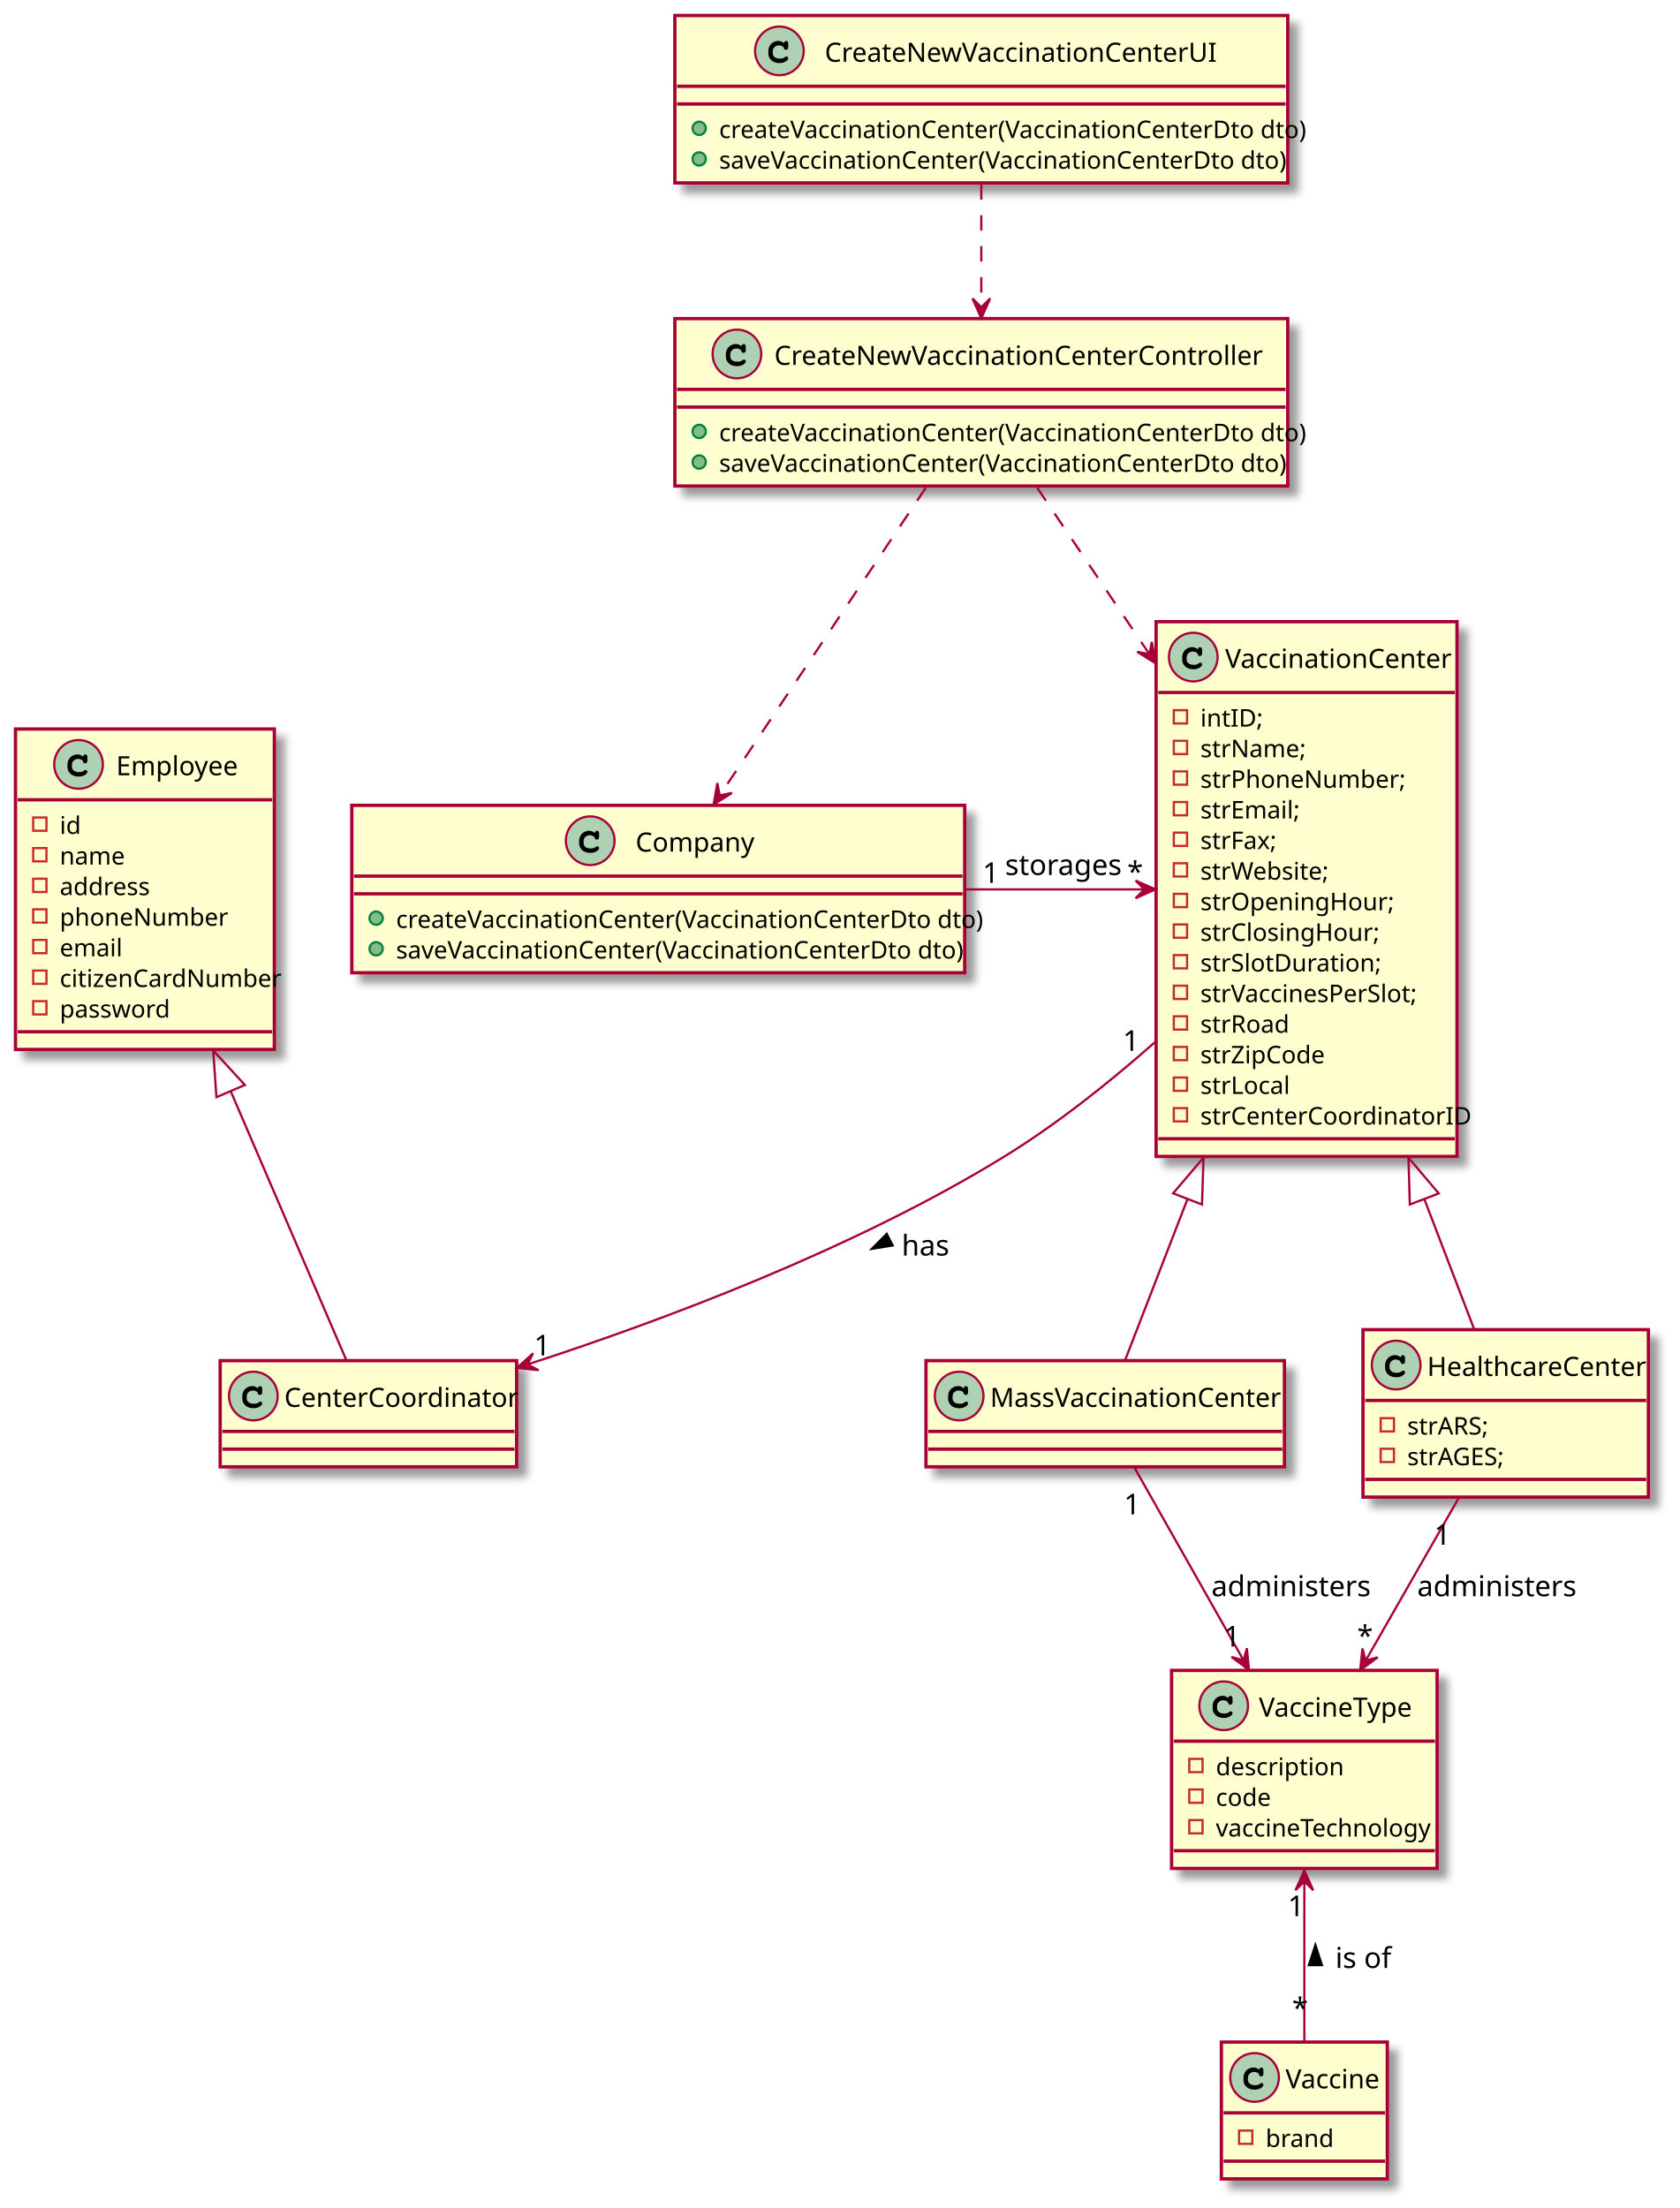
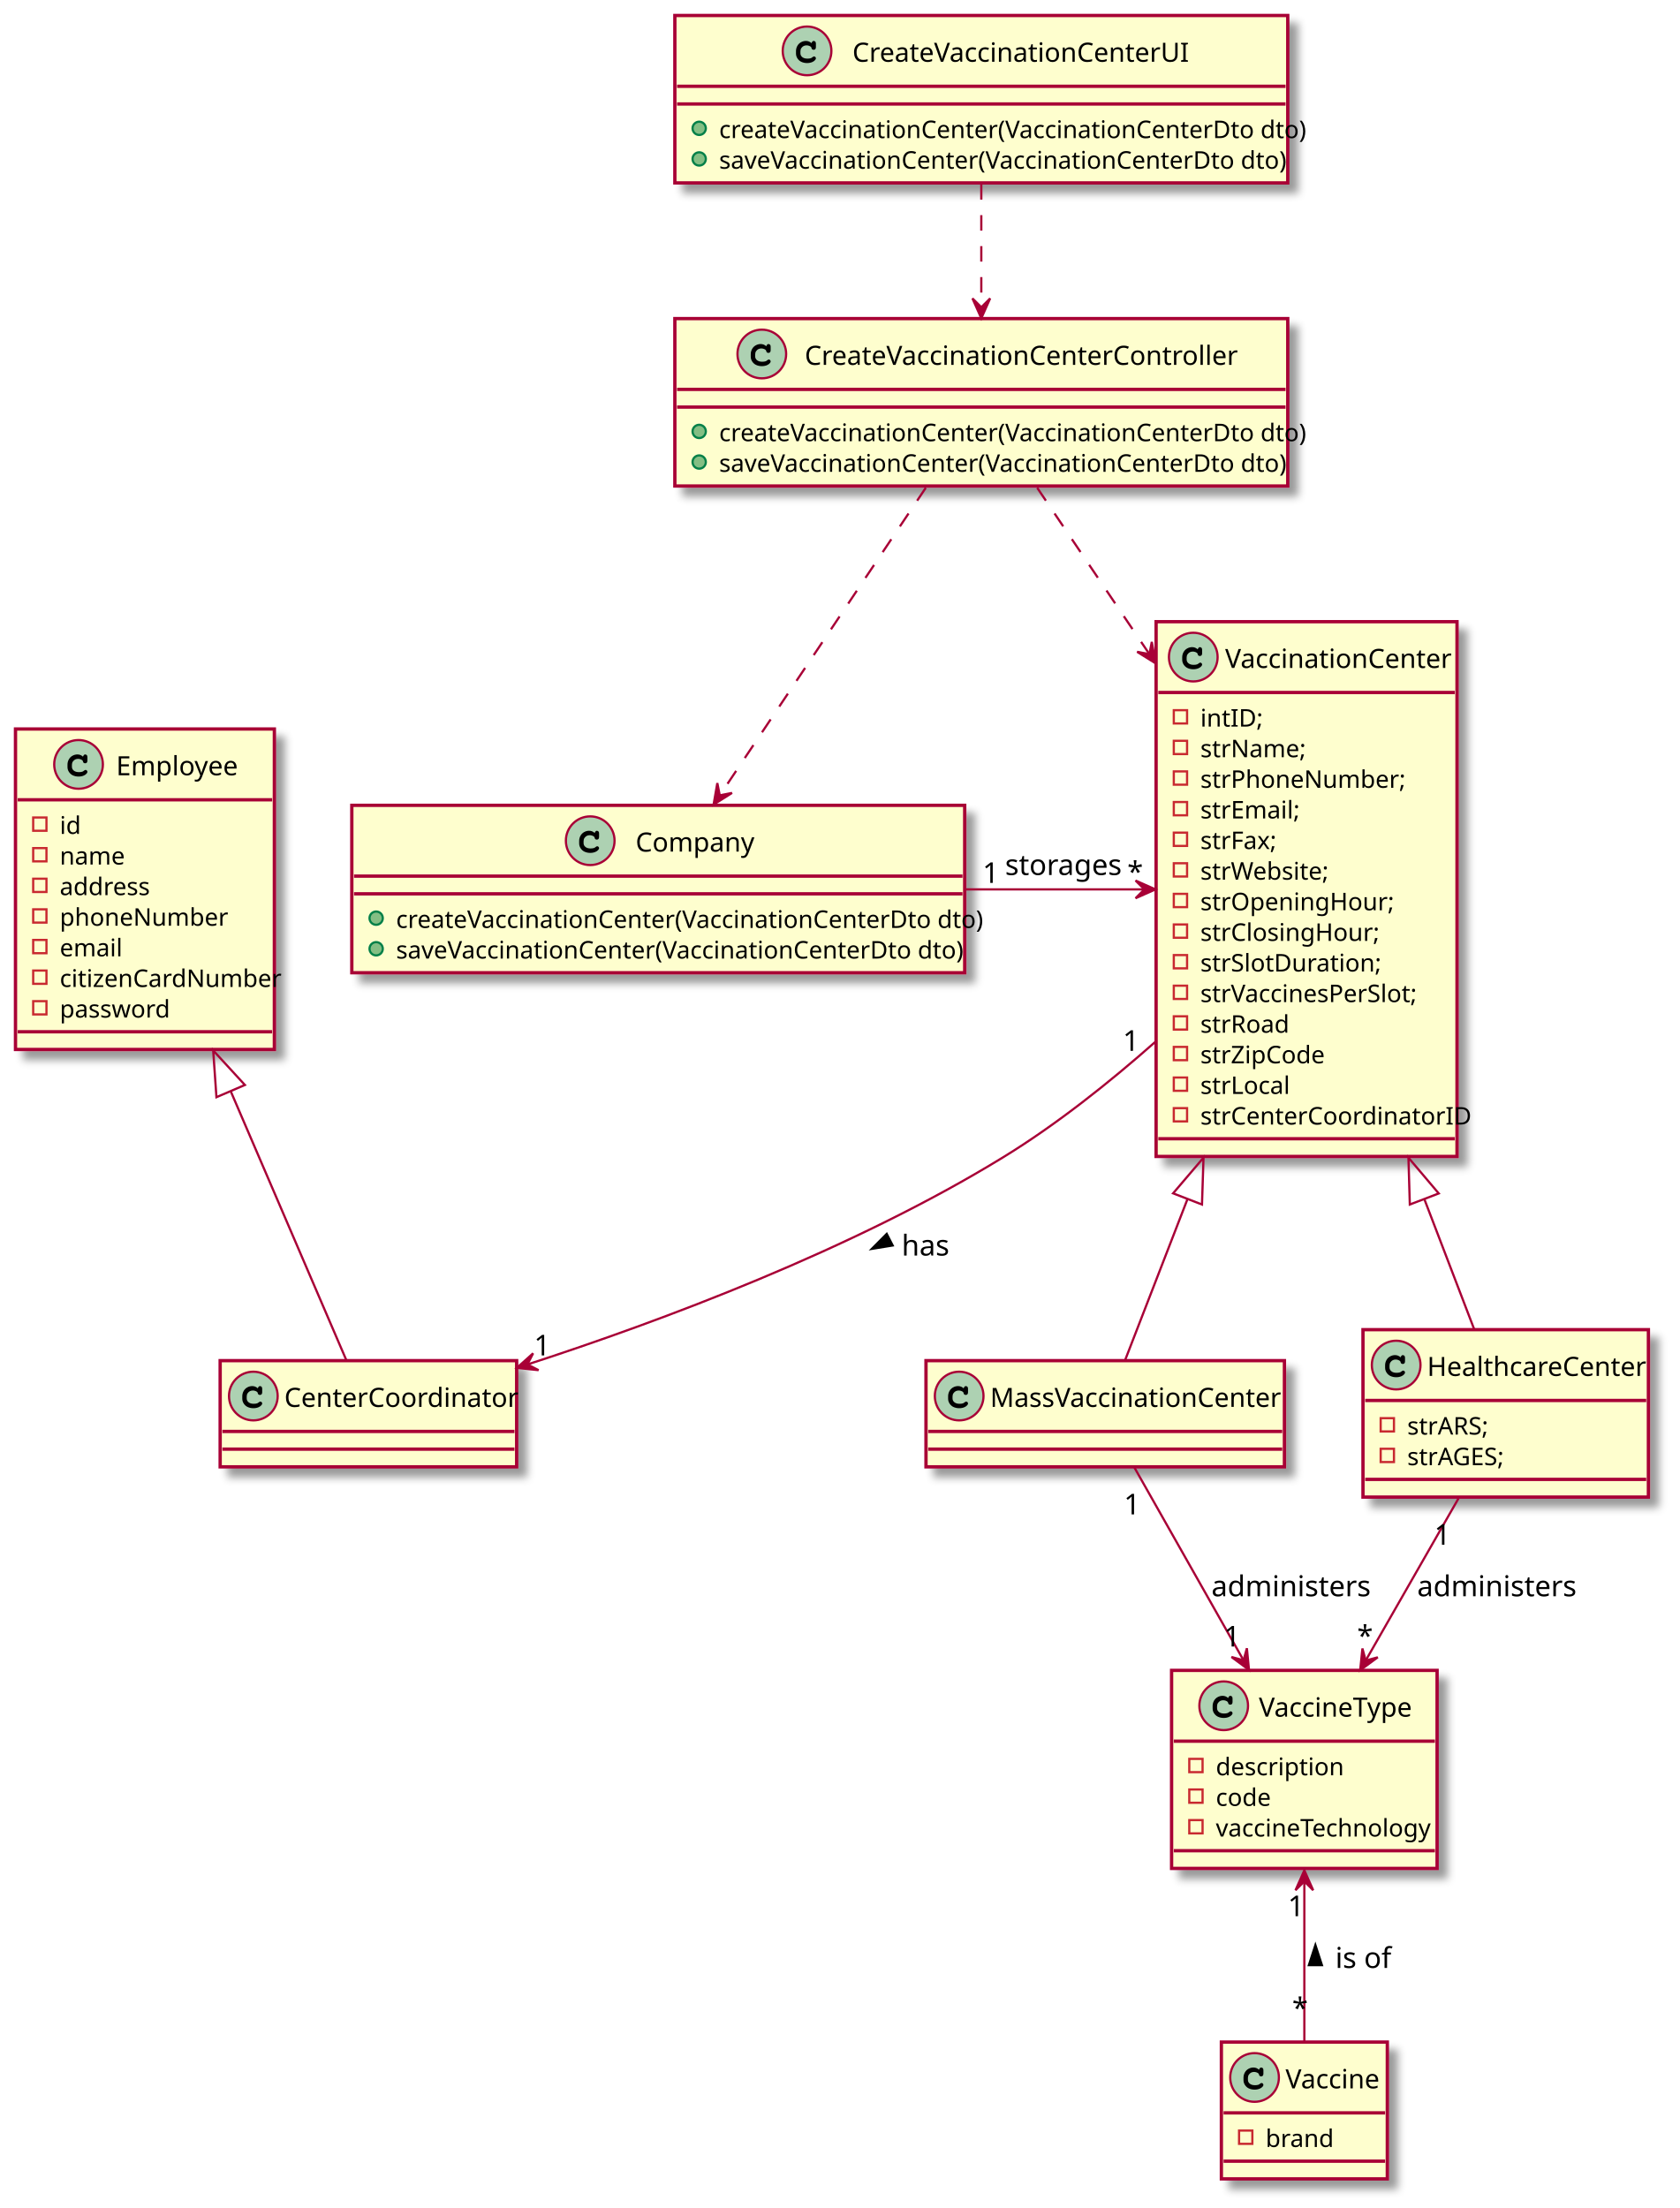
<svg xmlns="http://www.w3.org/2000/svg" contentScriptType="application/ecmascript" contentStyleType="text/css" height="998px" preserveAspectRatio="none" style="width:759px;height:998px;background:#FFFFFF;" version="1.1" viewBox="0 0 759 998" width="759px" zoomAndPan="magnify">
  <defs>
-     <filter height="300%" id="f13y7v0sxh1tw" width="300%" x="-1" y="-1">
+     <filter height="300%" id="f1luh83l9u5v8" width="300%" x="-1" y="-1">
      <feGaussianBlur result="blurOut" stdDeviation="2.0" />
      <feColorMatrix in="blurOut" result="blurOut2" type="matrix" values="0 0 0 0 0 0 0 0 0 0 0 0 0 0 0 0 0 0 .4 0" />
      <feOffset dx="4.0" dy="4.0" in="blurOut2" result="blurOut3" />
      <feBlend in="SourceGraphic" in2="blurOut3" mode="normal" />
    </filter>
  </defs>
  <g>
-     <rect codeLine="4" fill="#FEFECE" filter="url(#f13y7v0sxh1tw)" height="75.672" id="Company" style="stroke:#A80036;stroke-width:1.5;" width="277" x="159" y="364" />
+     <rect codeLine="4" fill="#FEFECE" filter="url(#f1luh83l9u5v8)" height="75.672" id="Company" style="stroke:#A80036;stroke-width:1.5;" width="277" x="159" y="364" />
    <ellipse cx="266.75" cy="380" fill="#ADD1B2" rx="11" ry="11" style="stroke:#A80036;stroke-width:1.0;" />
    <path d="M268.75,376.5 Q268.953,376 269.188,375.75 Q269.422,375.5 269.688,375.5 Q270.156,375.5 270.453,375.781 Q270.75,376.062 270.75,376.719 L270.75,378.281 Q270.75,378.938 270.469,379.219 Q270.188,379.5 269.75,379.5 Q269.359,379.5 269.109,379.328 Q268.859,379.156 268.75,378.703 Q268.703,378.391 268.531,378.219 Q268.219,377.891 267.656,377.703 Q267.094,377.5 266.531,377.5 Q265.828,377.5 265.234,377.781 Q264.656,378.062 264.203,378.688 Q263.75,379.312 263.75,380.172 L263.75,381.094 Q263.75,382.125 264.594,382.812 Q265.438,383.5 266.938,383.5 Q267.828,383.5 268.453,383.297 Q268.812,383.188 269.219,382.828 Q269.484,382.625 269.625,382.562 Q269.766,382.5 269.938,382.5 Q270.266,382.5 270.5,382.766 Q270.75,383.016 270.75,383.375 Q270.75,383.719 270.406,384.125 Q269.906,384.719 269.109,385.047 Q268.062,385.5 266.781,385.5 Q265.281,385.5 264.078,384.906 Q263.109,384.438 262.422,383.422 Q261.75,382.406 261.75,381.203 L261.75,380.109 Q261.75,378.859 262.344,377.766 Q262.953,376.672 264,376.094 Q265.062,375.5 266.25,375.5 Q266.969,375.5 267.594,375.75 Q268.219,376 268.75,376.5 Z " fill="#000000" />
    <text fill="#000000" font-family="sans-serif" font-size="12" lengthAdjust="spacing" textLength="53" x="287.25" y="384.91">Company</text>
    <line style="stroke:#A80036;stroke-width:1.5;" x1="160" x2="435" y1="396" y2="396" />
    <line style="stroke:#A80036;stroke-width:1.5;" x1="160" x2="435" y1="404" y2="404" />
    <ellipse cx="170" cy="415" fill="#84BE84" rx="3" ry="3" style="stroke:#038048;stroke-width:1.0;" />
    <text fill="#000000" font-family="sans-serif" font-size="11" lengthAdjust="spacing" textLength="251" x="179" y="419.419">createVaccinationCenter(VaccinationCenterDto dto)</text>
    <ellipse cx="170" cy="428.836" fill="#84BE84" rx="3" ry="3" style="stroke:#038048;stroke-width:1.0;" />
    <text fill="#000000" font-family="sans-serif" font-size="11" lengthAdjust="spacing" textLength="244" x="179" y="433.255">saveVaccinationCenter(VaccinationCenterDto dto)</text>
-     <rect codeLine="9" fill="#FEFECE" filter="url(#f13y7v0sxh1tw)" height="241.703" id="VaccinationCenter" style="stroke:#A80036;stroke-width:1.5;" width="136" x="522.5" y="281" />
+     <rect codeLine="9" fill="#FEFECE" filter="url(#f1luh83l9u5v8)" height="241.703" id="VaccinationCenter" style="stroke:#A80036;stroke-width:1.5;" width="136" x="522.5" y="281" />
    <ellipse cx="539.3" cy="297" fill="#ADD1B2" rx="11" ry="11" style="stroke:#A80036;stroke-width:1.0;" />
    <path d="M541.3,293.5 Q541.503,293 541.737,292.75 Q541.972,292.5 542.237,292.5 Q542.706,292.5 543.003,292.781 Q543.3,293.062 543.3,293.719 L543.3,295.281 Q543.3,295.938 543.019,296.219 Q542.737,296.5 542.3,296.5 Q541.909,296.5 541.659,296.328 Q541.409,296.156 541.3,295.703 Q541.253,295.391 541.081,295.219 Q540.769,294.891 540.206,294.703 Q539.644,294.5 539.081,294.5 Q538.378,294.5 537.784,294.781 Q537.206,295.062 536.753,295.688 Q536.3,296.312 536.3,297.172 L536.3,298.094 Q536.3,299.125 537.144,299.812 Q537.987,300.5 539.487,300.5 Q540.378,300.5 541.003,300.297 Q541.362,300.188 541.769,299.828 Q542.034,299.625 542.175,299.562 Q542.316,299.5 542.487,299.5 Q542.816,299.5 543.05,299.766 Q543.3,300.016 543.3,300.375 Q543.3,300.719 542.956,301.125 Q542.456,301.719 541.659,302.047 Q540.612,302.5 539.331,302.5 Q537.831,302.5 536.628,301.906 Q535.659,301.438 534.972,300.422 Q534.3,299.406 534.3,298.203 L534.3,297.109 Q534.3,295.859 534.894,294.766 Q535.503,293.672 536.55,293.094 Q537.612,292.5 538.8,292.5 Q539.519,292.5 540.144,292.75 Q540.769,293 541.3,293.5 Z " fill="#000000" />
    <text fill="#000000" font-family="sans-serif" font-size="12" lengthAdjust="spacing" textLength="100" x="553.7" y="301.91">VaccinationCenter</text>
    <line style="stroke:#A80036;stroke-width:1.5;" x1="523.5" x2="657.5" y1="313" y2="313" />
    <rect fill="none" height="6" style="stroke:#C82930;stroke-width:1.0;" width="6" x="530.5" y="321" />
    <text fill="#000000" font-family="sans-serif" font-size="11" lengthAdjust="spacing" textLength="23" x="542.5" y="328.419">intID;</text>
    <rect fill="none" height="6" style="stroke:#C82930;stroke-width:1.0;" width="6" x="530.5" y="334.836" />
    <text fill="#000000" font-family="sans-serif" font-size="11" lengthAdjust="spacing" textLength="43" x="542.5" y="342.255">strName;</text>
    <rect fill="none" height="6" style="stroke:#C82930;stroke-width:1.0;" width="6" x="530.5" y="348.672" />
    <text fill="#000000" font-family="sans-serif" font-size="11" lengthAdjust="spacing" textLength="83" x="542.5" y="356.091">strPhoneNumber;</text>
    <rect fill="none" height="6" style="stroke:#C82930;stroke-width:1.0;" width="6" x="530.5" y="362.508" />
    <text fill="#000000" font-family="sans-serif" font-size="11" lengthAdjust="spacing" textLength="40" x="542.5" y="369.927">strEmail;</text>
    <rect fill="none" height="6" style="stroke:#C82930;stroke-width:1.0;" width="6" x="530.5" y="376.344" />
    <text fill="#000000" font-family="sans-serif" font-size="11" lengthAdjust="spacing" textLength="34" x="542.5" y="383.763">strFax;</text>
    <rect fill="none" height="6" style="stroke:#C82930;stroke-width:1.0;" width="6" x="530.5" y="390.18" />
    <text fill="#000000" font-family="sans-serif" font-size="11" lengthAdjust="spacing" textLength="55" x="542.5" y="397.599">strWebsite;</text>
    <rect fill="none" height="6" style="stroke:#C82930;stroke-width:1.0;" width="6" x="530.5" y="404.016" />
    <text fill="#000000" font-family="sans-serif" font-size="11" lengthAdjust="spacing" textLength="79" x="542.5" y="411.435">strOpeningHour;</text>
    <rect fill="none" height="6" style="stroke:#C82930;stroke-width:1.0;" width="6" x="530.5" y="417.852" />
    <text fill="#000000" font-family="sans-serif" font-size="11" lengthAdjust="spacing" textLength="74" x="542.5" y="425.271">strClosingHour;</text>
    <rect fill="none" height="6" style="stroke:#C82930;stroke-width:1.0;" width="6" x="530.5" y="431.688" />
    <text fill="#000000" font-family="sans-serif" font-size="11" lengthAdjust="spacing" textLength="74" x="542.5" y="439.106">strSlotDuration;</text>
    <rect fill="none" height="6" style="stroke:#C82930;stroke-width:1.0;" width="6" x="530.5" y="445.523" />
    <text fill="#000000" font-family="sans-serif" font-size="11" lengthAdjust="spacing" textLength="96" x="542.5" y="452.942">strVaccinesPerSlot;</text>
    <rect fill="none" height="6" style="stroke:#C82930;stroke-width:1.0;" width="6" x="530.5" y="459.359" />
    <text fill="#000000" font-family="sans-serif" font-size="11" lengthAdjust="spacing" textLength="38" x="542.5" y="466.778">strRoad</text>
    <rect fill="none" height="6" style="stroke:#C82930;stroke-width:1.0;" width="6" x="530.5" y="473.195" />
    <text fill="#000000" font-family="sans-serif" font-size="11" lengthAdjust="spacing" textLength="53" x="542.5" y="480.614">strZipCode</text>
    <rect fill="none" height="6" style="stroke:#C82930;stroke-width:1.0;" width="6" x="530.5" y="487.031" />
    <text fill="#000000" font-family="sans-serif" font-size="11" lengthAdjust="spacing" textLength="39" x="542.5" y="494.45">strLocal</text>
    <rect fill="none" height="6" style="stroke:#C82930;stroke-width:1.0;" width="6" x="530.5" y="500.867" />
    <text fill="#000000" font-family="sans-serif" font-size="11" lengthAdjust="spacing" textLength="110" x="542.5" y="508.286">strCenterCoordinatorID</text>
    <line style="stroke:#A80036;stroke-width:1.5;" x1="523.5" x2="657.5" y1="514.703" y2="514.703" />
-     <rect codeLine="26" fill="#FEFECE" filter="url(#f13y7v0sxh1tw)" height="48" id="CenterCoordinator" style="stroke:#A80036;stroke-width:1.5;" width="134" x="99.5" y="615" />
+     <rect codeLine="26" fill="#FEFECE" filter="url(#f1luh83l9u5v8)" height="48" id="CenterCoordinator" style="stroke:#A80036;stroke-width:1.5;" width="134" x="99.5" y="615" />
    <ellipse cx="114.5" cy="631" fill="#ADD1B2" rx="11" ry="11" style="stroke:#A80036;stroke-width:1.0;" />
    <path d="M116.5,627.5 Q116.703,627 116.938,626.75 Q117.172,626.5 117.438,626.5 Q117.906,626.5 118.203,626.781 Q118.5,627.062 118.5,627.719 L118.5,629.281 Q118.5,629.938 118.219,630.219 Q117.938,630.5 117.5,630.5 Q117.109,630.5 116.859,630.328 Q116.609,630.156 116.5,629.703 Q116.453,629.391 116.281,629.219 Q115.969,628.891 115.406,628.703 Q114.844,628.5 114.281,628.5 Q113.578,628.5 112.984,628.781 Q112.406,629.062 111.953,629.688 Q111.5,630.312 111.5,631.172 L111.5,632.094 Q111.5,633.125 112.344,633.812 Q113.188,634.5 114.688,634.5 Q115.578,634.5 116.203,634.297 Q116.562,634.188 116.969,633.828 Q117.234,633.625 117.375,633.562 Q117.516,633.5 117.688,633.5 Q118.016,633.5 118.25,633.766 Q118.5,634.016 118.5,634.375 Q118.5,634.719 118.156,635.125 Q117.656,635.719 116.859,636.047 Q115.812,636.5 114.531,636.5 Q113.031,636.5 111.828,635.906 Q110.859,635.438 110.172,634.422 Q109.5,633.406 109.5,632.203 L109.5,631.109 Q109.5,629.859 110.094,628.766 Q110.703,627.672 111.75,627.094 Q112.812,626.5 114,626.5 Q114.719,626.5 115.344,626.75 Q115.969,627 116.5,627.5 Z " fill="#000000" />
    <text fill="#000000" font-family="sans-serif" font-size="12" lengthAdjust="spacing" textLength="102" x="128.5" y="635.91">CenterCoordinator</text>
    <line style="stroke:#A80036;stroke-width:1.5;" x1="100.5" x2="232.5" y1="647" y2="647" />
    <line style="stroke:#A80036;stroke-width:1.5;" x1="100.5" x2="232.5" y1="655" y2="655" />
-     <rect codeLine="30" fill="#FEFECE" filter="url(#f13y7v0sxh1tw)" height="89.508" id="VaccineType" style="stroke:#A80036;stroke-width:1.5;" width="120" x="529.5" y="755" />
+     <rect codeLine="30" fill="#FEFECE" filter="url(#f1luh83l9u5v8)" height="89.508" id="VaccineType" style="stroke:#A80036;stroke-width:1.5;" width="120" x="529.5" y="755" />
    <ellipse cx="553.05" cy="771" fill="#ADD1B2" rx="11" ry="11" style="stroke:#A80036;stroke-width:1.0;" />
    <path d="M555.05,767.5 Q555.253,767 555.487,766.75 Q555.722,766.5 555.987,766.5 Q556.456,766.5 556.753,766.781 Q557.05,767.062 557.05,767.719 L557.05,769.281 Q557.05,769.938 556.769,770.219 Q556.487,770.5 556.05,770.5 Q555.659,770.5 555.409,770.328 Q555.159,770.156 555.05,769.703 Q555.003,769.391 554.831,769.219 Q554.519,768.891 553.956,768.703 Q553.394,768.5 552.831,768.5 Q552.128,768.5 551.534,768.781 Q550.956,769.062 550.503,769.688 Q550.05,770.312 550.05,771.172 L550.05,772.094 Q550.05,773.125 550.894,773.812 Q551.737,774.5 553.237,774.5 Q554.128,774.5 554.753,774.297 Q555.112,774.188 555.519,773.828 Q555.784,773.625 555.925,773.562 Q556.066,773.5 556.237,773.5 Q556.566,773.5 556.8,773.766 Q557.05,774.016 557.05,774.375 Q557.05,774.719 556.706,775.125 Q556.206,775.719 555.409,776.047 Q554.362,776.5 553.081,776.5 Q551.581,776.5 550.378,775.906 Q549.409,775.438 548.722,774.422 Q548.05,773.406 548.05,772.203 L548.05,771.109 Q548.05,769.859 548.644,768.766 Q549.253,767.672 550.3,767.094 Q551.362,766.5 552.55,766.5 Q553.269,766.5 553.894,766.75 Q554.519,767 555.05,767.5 Z " fill="#000000" />
    <text fill="#000000" font-family="sans-serif" font-size="12" lengthAdjust="spacing" textLength="69" x="568.95" y="775.91">VaccineType</text>
    <line style="stroke:#A80036;stroke-width:1.5;" x1="530.5" x2="648.5" y1="787" y2="787" />
    <rect fill="none" height="6" style="stroke:#C82930;stroke-width:1.0;" width="6" x="537.5" y="795" />
    <text fill="#000000" font-family="sans-serif" font-size="11" lengthAdjust="spacing" textLength="53" x="549.5" y="802.419">description</text>
    <rect fill="none" height="6" style="stroke:#C82930;stroke-width:1.0;" width="6" x="537.5" y="808.836" />
    <text fill="#000000" font-family="sans-serif" font-size="11" lengthAdjust="spacing" textLength="24" x="549.5" y="816.255">code</text>
    <rect fill="none" height="6" style="stroke:#C82930;stroke-width:1.0;" width="6" x="537.5" y="822.672" />
    <text fill="#000000" font-family="sans-serif" font-size="11" lengthAdjust="spacing" textLength="94" x="549.5" y="830.091">vaccineTechnology</text>
    <line style="stroke:#A80036;stroke-width:1.5;" x1="530.5" x2="648.5" y1="836.508" y2="836.508" />
-     <rect codeLine="36" fill="#FEFECE" filter="url(#f13y7v0sxh1tw)" height="61.836" id="Vaccine" style="stroke:#A80036;stroke-width:1.5;" width="75" x="552" y="923" />
+     <rect codeLine="36" fill="#FEFECE" filter="url(#f1luh83l9u5v8)" height="61.836" id="Vaccine" style="stroke:#A80036;stroke-width:1.5;" width="75" x="552" y="923" />
    <ellipse cx="567" cy="939" fill="#ADD1B2" rx="11" ry="11" style="stroke:#A80036;stroke-width:1.0;" />
    <path d="M569,935.5 Q569.203,935 569.438,934.75 Q569.672,934.5 569.938,934.5 Q570.406,934.5 570.703,934.781 Q571,935.062 571,935.719 L571,937.281 Q571,937.938 570.719,938.219 Q570.438,938.5 570,938.5 Q569.609,938.5 569.359,938.328 Q569.109,938.156 569,937.703 Q568.953,937.391 568.781,937.219 Q568.469,936.891 567.906,936.703 Q567.344,936.5 566.781,936.5 Q566.078,936.5 565.484,936.781 Q564.906,937.062 564.453,937.688 Q564,938.312 564,939.172 L564,940.094 Q564,941.125 564.844,941.812 Q565.688,942.5 567.188,942.5 Q568.078,942.5 568.703,942.297 Q569.062,942.188 569.469,941.828 Q569.734,941.625 569.875,941.562 Q570.016,941.5 570.188,941.5 Q570.516,941.5 570.75,941.766 Q571,942.016 571,942.375 Q571,942.719 570.656,943.125 Q570.156,943.719 569.359,944.047 Q568.312,944.5 567.031,944.5 Q565.531,944.5 564.328,943.906 Q563.359,943.438 562.672,942.422 Q562,941.406 562,940.203 L562,939.109 Q562,937.859 562.594,936.766 Q563.203,935.672 564.25,935.094 Q565.312,934.5 566.5,934.5 Q567.219,934.5 567.844,934.75 Q568.469,935 569,935.5 Z " fill="#000000" />
    <text fill="#000000" font-family="sans-serif" font-size="12" lengthAdjust="spacing" textLength="43" x="581" y="943.91">Vaccine</text>
    <line style="stroke:#A80036;stroke-width:1.5;" x1="553" x2="626" y1="955" y2="955" />
    <rect fill="none" height="6" style="stroke:#C82930;stroke-width:1.0;" width="6" x="560" y="963" />
    <text fill="#000000" font-family="sans-serif" font-size="11" lengthAdjust="spacing" textLength="28" x="572" y="970.419">brand</text>
    <line style="stroke:#A80036;stroke-width:1.5;" x1="553" x2="626" y1="976.836" y2="976.836" />
-     <rect codeLine="40" fill="#FEFECE" filter="url(#f13y7v0sxh1tw)" height="144.852" id="Employee" style="stroke:#A80036;stroke-width:1.5;" width="117" x="7" y="329.5" />
+     <rect codeLine="40" fill="#FEFECE" filter="url(#f1luh83l9u5v8)" height="144.852" id="Employee" style="stroke:#A80036;stroke-width:1.5;" width="117" x="7" y="329.5" />
    <ellipse cx="35.5" cy="345.5" fill="#ADD1B2" rx="11" ry="11" style="stroke:#A80036;stroke-width:1.0;" />
    <path d="M37.5,342 Q37.703,341.5 37.938,341.25 Q38.172,341 38.438,341 Q38.906,341 39.203,341.281 Q39.5,341.562 39.5,342.219 L39.5,343.781 Q39.5,344.438 39.219,344.719 Q38.938,345 38.5,345 Q38.109,345 37.859,344.828 Q37.609,344.656 37.5,344.203 Q37.453,343.891 37.281,343.719 Q36.969,343.391 36.406,343.203 Q35.844,343 35.281,343 Q34.578,343 33.984,343.281 Q33.406,343.562 32.953,344.188 Q32.5,344.812 32.5,345.672 L32.5,346.594 Q32.5,347.625 33.344,348.312 Q34.188,349 35.688,349 Q36.578,349 37.203,348.797 Q37.562,348.688 37.969,348.328 Q38.234,348.125 38.375,348.062 Q38.516,348 38.688,348 Q39.016,348 39.25,348.266 Q39.5,348.516 39.5,348.875 Q39.5,349.219 39.156,349.625 Q38.656,350.219 37.859,350.547 Q36.812,351 35.531,351 Q34.031,351 32.828,350.406 Q31.859,349.938 31.172,348.922 Q30.5,347.906 30.5,346.703 L30.5,345.609 Q30.5,344.359 31.094,343.266 Q31.703,342.172 32.75,341.594 Q33.812,341 35,341 Q35.719,341 36.344,341.25 Q36.969,341.5 37.5,342 Z " fill="#000000" />
    <text fill="#000000" font-family="sans-serif" font-size="12" lengthAdjust="spacing" textLength="55" x="52.5" y="350.41">Employee</text>
    <line style="stroke:#A80036;stroke-width:1.5;" x1="8" x2="123" y1="361.5" y2="361.5" />
    <rect fill="none" height="6" style="stroke:#C82930;stroke-width:1.0;" width="6" x="15" y="369.5" />
    <text fill="#000000" font-family="sans-serif" font-size="11" lengthAdjust="spacing" textLength="8" x="27" y="376.919">id</text>
    <rect fill="none" height="6" style="stroke:#C82930;stroke-width:1.0;" width="6" x="15" y="383.336" />
    <text fill="#000000" font-family="sans-serif" font-size="11" lengthAdjust="spacing" textLength="26" x="27" y="390.755">name</text>
    <rect fill="none" height="6" style="stroke:#C82930;stroke-width:1.0;" width="6" x="15" y="397.172" />
    <text fill="#000000" font-family="sans-serif" font-size="11" lengthAdjust="spacing" textLength="40" x="27" y="404.591">address</text>
    <rect fill="none" height="6" style="stroke:#C82930;stroke-width:1.0;" width="6" x="15" y="411.008" />
    <text fill="#000000" font-family="sans-serif" font-size="11" lengthAdjust="spacing" textLength="67" x="27" y="418.427">phoneNumber</text>
    <rect fill="none" height="6" style="stroke:#C82930;stroke-width:1.0;" width="6" x="15" y="424.844" />
    <text fill="#000000" font-family="sans-serif" font-size="11" lengthAdjust="spacing" textLength="24" x="27" y="432.263">email</text>
    <rect fill="none" height="6" style="stroke:#C82930;stroke-width:1.0;" width="6" x="15" y="438.68" />
    <text fill="#000000" font-family="sans-serif" font-size="11" lengthAdjust="spacing" textLength="91" x="27" y="446.099">citizenCardNumber</text>
    <rect fill="none" height="6" style="stroke:#C82930;stroke-width:1.0;" width="6" x="15" y="452.516" />
    <text fill="#000000" font-family="sans-serif" font-size="11" lengthAdjust="spacing" textLength="50" x="27" y="459.935">password</text>
    <line style="stroke:#A80036;stroke-width:1.5;" x1="8" x2="123" y1="466.352" y2="466.352" />
-     <rect codeLine="50" fill="#FEFECE" filter="url(#f13y7v0sxh1tw)" height="48" id="MassVaccinationCenter" style="stroke:#A80036;stroke-width:1.5;" width="162" x="418.5" y="615" />
+     <rect codeLine="50" fill="#FEFECE" filter="url(#f1luh83l9u5v8)" height="48" id="MassVaccinationCenter" style="stroke:#A80036;stroke-width:1.5;" width="162" x="418.5" y="615" />
    <ellipse cx="433.5" cy="631" fill="#ADD1B2" rx="11" ry="11" style="stroke:#A80036;stroke-width:1.0;" />
    <path d="M435.5,627.5 Q435.703,627 435.938,626.75 Q436.172,626.5 436.438,626.5 Q436.906,626.5 437.203,626.781 Q437.5,627.062 437.5,627.719 L437.5,629.281 Q437.5,629.938 437.219,630.219 Q436.938,630.5 436.5,630.5 Q436.109,630.5 435.859,630.328 Q435.609,630.156 435.5,629.703 Q435.453,629.391 435.281,629.219 Q434.969,628.891 434.406,628.703 Q433.844,628.5 433.281,628.5 Q432.578,628.5 431.984,628.781 Q431.406,629.062 430.953,629.688 Q430.5,630.312 430.5,631.172 L430.5,632.094 Q430.5,633.125 431.344,633.812 Q432.188,634.5 433.688,634.5 Q434.578,634.5 435.203,634.297 Q435.562,634.188 435.969,633.828 Q436.234,633.625 436.375,633.562 Q436.516,633.5 436.688,633.5 Q437.016,633.5 437.25,633.766 Q437.5,634.016 437.5,634.375 Q437.5,634.719 437.156,635.125 Q436.656,635.719 435.859,636.047 Q434.812,636.5 433.531,636.5 Q432.031,636.5 430.828,635.906 Q429.859,635.438 429.172,634.422 Q428.5,633.406 428.5,632.203 L428.5,631.109 Q428.5,629.859 429.094,628.766 Q429.703,627.672 430.75,627.094 Q431.812,626.5 433,626.5 Q433.719,626.5 434.344,626.75 Q434.969,627 435.5,627.5 Z " fill="#000000" />
    <text fill="#000000" font-family="sans-serif" font-size="12" lengthAdjust="spacing" textLength="130" x="447.5" y="635.91">MassVaccinationCenter</text>
    <line style="stroke:#A80036;stroke-width:1.5;" x1="419.5" x2="579.5" y1="647" y2="647" />
    <line style="stroke:#A80036;stroke-width:1.5;" x1="419.5" x2="579.5" y1="655" y2="655" />
-     <rect codeLine="53" fill="#FEFECE" filter="url(#f13y7v0sxh1tw)" height="75.672" id="HealthcareCenter" style="stroke:#A80036;stroke-width:1.5;" width="129" x="616" y="601" />
+     <rect codeLine="53" fill="#FEFECE" filter="url(#f1luh83l9u5v8)" height="75.672" id="HealthcareCenter" style="stroke:#A80036;stroke-width:1.5;" width="129" x="616" y="601" />
    <ellipse cx="631" cy="617" fill="#ADD1B2" rx="11" ry="11" style="stroke:#A80036;stroke-width:1.0;" />
    <path d="M633,613.5 Q633.203,613 633.438,612.75 Q633.672,612.5 633.938,612.5 Q634.406,612.5 634.703,612.781 Q635,613.062 635,613.719 L635,615.281 Q635,615.938 634.719,616.219 Q634.438,616.5 634,616.5 Q633.609,616.5 633.359,616.328 Q633.109,616.156 633,615.703 Q632.953,615.391 632.781,615.219 Q632.469,614.891 631.906,614.703 Q631.344,614.5 630.781,614.5 Q630.078,614.5 629.484,614.781 Q628.906,615.062 628.453,615.688 Q628,616.312 628,617.172 L628,618.094 Q628,619.125 628.844,619.812 Q629.688,620.5 631.188,620.5 Q632.078,620.5 632.703,620.297 Q633.062,620.188 633.469,619.828 Q633.734,619.625 633.875,619.562 Q634.016,619.5 634.188,619.5 Q634.516,619.5 634.75,619.766 Q635,620.016 635,620.375 Q635,620.719 634.656,621.125 Q634.156,621.719 633.359,622.047 Q632.312,622.5 631.031,622.5 Q629.531,622.5 628.328,621.906 Q627.359,621.438 626.672,620.422 Q626,619.406 626,618.203 L626,617.109 Q626,615.859 626.594,614.766 Q627.203,613.672 628.25,613.094 Q629.312,612.5 630.5,612.5 Q631.219,612.5 631.844,612.75 Q632.469,613 633,613.5 Z " fill="#000000" />
    <text fill="#000000" font-family="sans-serif" font-size="12" lengthAdjust="spacing" textLength="97" x="645" y="621.91">HealthcareCenter</text>
    <line style="stroke:#A80036;stroke-width:1.5;" x1="617" x2="744" y1="633" y2="633" />
    <rect fill="none" height="6" style="stroke:#C82930;stroke-width:1.0;" width="6" x="624" y="641" />
    <text fill="#000000" font-family="sans-serif" font-size="11" lengthAdjust="spacing" textLength="38" x="636" y="648.419">strARS;</text>
    <rect fill="none" height="6" style="stroke:#C82930;stroke-width:1.0;" width="6" x="624" y="654.836" />
    <text fill="#000000" font-family="sans-serif" font-size="11" lengthAdjust="spacing" textLength="45" x="636" y="662.255">strAGES;</text>
    <line style="stroke:#A80036;stroke-width:1.5;" x1="617" x2="744" y1="668.672" y2="668.672" />
-     <rect codeLine="58" fill="#FEFECE" filter="url(#f13y7v0sxh1tw)" height="75.672" id="CreateNewVaccinationCenterUI" style="stroke:#A80036;stroke-width:1.5;" width="277" x="305" y="7" />
-     <ellipse cx="352.25" cy="23" fill="#ADD1B2" rx="11" ry="11" style="stroke:#A80036;stroke-width:1.0;" />
-     <path d="M354.25,19.5 Q354.453,19 354.688,18.75 Q354.922,18.5 355.188,18.5 Q355.656,18.5 355.953,18.781 Q356.25,19.062 356.25,19.719 L356.25,21.281 Q356.25,21.938 355.969,22.219 Q355.688,22.5 355.25,22.5 Q354.859,22.5 354.609,22.328 Q354.359,22.156 354.25,21.703 Q354.203,21.391 354.031,21.219 Q353.719,20.891 353.156,20.703 Q352.594,20.5 352.031,20.5 Q351.328,20.5 350.734,20.781 Q350.156,21.062 349.703,21.688 Q349.25,22.312 349.25,23.172 L349.25,24.094 Q349.25,25.125 350.094,25.812 Q350.938,26.5 352.438,26.5 Q353.328,26.5 353.953,26.297 Q354.312,26.188 354.719,25.828 Q354.984,25.625 355.125,25.562 Q355.266,25.5 355.438,25.5 Q355.766,25.5 356,25.766 Q356.25,26.016 356.25,26.375 Q356.25,26.719 355.906,27.125 Q355.406,27.719 354.609,28.047 Q353.562,28.5 352.281,28.5 Q350.781,28.5 349.578,27.906 Q348.609,27.438 347.922,26.422 Q347.25,25.406 347.25,24.203 L347.25,23.109 Q347.25,21.859 347.844,20.766 Q348.453,19.672 349.5,19.094 Q350.562,18.5 351.75,18.5 Q352.469,18.5 353.094,18.75 Q353.719,19 354.25,19.5 Z " fill="#000000" />
-     <text fill="#000000" font-family="sans-serif" font-size="12" lengthAdjust="spacing" textLength="174" x="372.75" y="27.91">CreateNewVaccinationCenterUI</text>
+     <rect codeLine="58" fill="#FEFECE" filter="url(#f1luh83l9u5v8)" height="75.672" id="CreateVaccinationCenterUI" style="stroke:#A80036;stroke-width:1.5;" width="277" x="305" y="7" />
+     <ellipse cx="364.75" cy="23" fill="#ADD1B2" rx="11" ry="11" style="stroke:#A80036;stroke-width:1.0;" />
+     <path d="M366.75,19.5 Q366.953,19 367.188,18.75 Q367.422,18.5 367.688,18.5 Q368.156,18.5 368.453,18.781 Q368.75,19.062 368.75,19.719 L368.75,21.281 Q368.75,21.938 368.469,22.219 Q368.188,22.5 367.75,22.5 Q367.359,22.5 367.109,22.328 Q366.859,22.156 366.75,21.703 Q366.703,21.391 366.531,21.219 Q366.219,20.891 365.656,20.703 Q365.094,20.5 364.531,20.5 Q363.828,20.5 363.234,20.781 Q362.656,21.062 362.203,21.688 Q361.75,22.312 361.75,23.172 L361.75,24.094 Q361.75,25.125 362.594,25.812 Q363.438,26.5 364.938,26.5 Q365.828,26.5 366.453,26.297 Q366.812,26.188 367.219,25.828 Q367.484,25.625 367.625,25.562 Q367.766,25.5 367.938,25.5 Q368.266,25.5 368.5,25.766 Q368.75,26.016 368.75,26.375 Q368.75,26.719 368.406,27.125 Q367.906,27.719 367.109,28.047 Q366.062,28.5 364.781,28.5 Q363.281,28.5 362.078,27.906 Q361.109,27.438 360.422,26.422 Q359.75,25.406 359.75,24.203 L359.75,23.109 Q359.75,21.859 360.344,20.766 Q360.953,19.672 362,19.094 Q363.062,18.5 364.25,18.5 Q364.969,18.5 365.594,18.75 Q366.219,19 366.75,19.5 Z " fill="#000000" />
+     <text fill="#000000" font-family="sans-serif" font-size="12" lengthAdjust="spacing" textLength="149" x="385.25" y="27.91">CreateVaccinationCenterUI</text>
    <line style="stroke:#A80036;stroke-width:1.5;" x1="306" x2="581" y1="39" y2="39" />
    <line style="stroke:#A80036;stroke-width:1.5;" x1="306" x2="581" y1="47" y2="47" />
    <ellipse cx="316" cy="58" fill="#84BE84" rx="3" ry="3" style="stroke:#038048;stroke-width:1.0;" />
    <text fill="#000000" font-family="sans-serif" font-size="11" lengthAdjust="spacing" textLength="251" x="325" y="62.419">createVaccinationCenter(VaccinationCenterDto dto)</text>
    <ellipse cx="316" cy="71.836" fill="#84BE84" rx="3" ry="3" style="stroke:#038048;stroke-width:1.0;" />
    <text fill="#000000" font-family="sans-serif" font-size="11" lengthAdjust="spacing" textLength="244" x="325" y="76.255">saveVaccinationCenter(VaccinationCenterDto dto)</text>
-     <rect codeLine="63" fill="#FEFECE" filter="url(#f13y7v0sxh1tw)" height="75.672" id="CreateNewVaccinationCenterController" style="stroke:#A80036;stroke-width:1.5;" width="277" x="305" y="144" />
-     <ellipse cx="333.05" cy="160" fill="#ADD1B2" rx="11" ry="11" style="stroke:#A80036;stroke-width:1.0;" />
-     <path d="M335.05,156.5 Q335.253,156 335.488,155.75 Q335.722,155.5 335.988,155.5 Q336.456,155.5 336.753,155.781 Q337.05,156.062 337.05,156.719 L337.05,158.281 Q337.05,158.938 336.769,159.219 Q336.488,159.5 336.05,159.5 Q335.659,159.5 335.409,159.328 Q335.159,159.156 335.05,158.703 Q335.003,158.391 334.831,158.219 Q334.519,157.891 333.956,157.703 Q333.394,157.5 332.831,157.5 Q332.128,157.5 331.534,157.781 Q330.956,158.062 330.503,158.688 Q330.05,159.312 330.05,160.172 L330.05,161.094 Q330.05,162.125 330.894,162.812 Q331.738,163.5 333.238,163.5 Q334.128,163.5 334.753,163.297 Q335.113,163.188 335.519,162.828 Q335.784,162.625 335.925,162.562 Q336.066,162.5 336.238,162.5 Q336.566,162.5 336.8,162.766 Q337.05,163.016 337.05,163.375 Q337.05,163.719 336.706,164.125 Q336.206,164.719 335.409,165.047 Q334.363,165.5 333.081,165.5 Q331.581,165.5 330.378,164.906 Q329.409,164.438 328.722,163.422 Q328.05,162.406 328.05,161.203 L328.05,160.109 Q328.05,158.859 328.644,157.766 Q329.253,156.672 330.3,156.094 Q331.363,155.5 332.55,155.5 Q333.269,155.5 333.894,155.75 Q334.519,156 335.05,156.5 Z " fill="#000000" />
-     <text fill="#000000" font-family="sans-serif" font-size="12" lengthAdjust="spacing" textLength="216" x="349.95" y="164.91">CreateNewVaccinationCenterController</text>
+     <rect codeLine="63" fill="#FEFECE" filter="url(#f1luh83l9u5v8)" height="75.672" id="CreateVaccinationCenterController" style="stroke:#A80036;stroke-width:1.5;" width="277" x="305" y="144" />
+     <ellipse cx="344.3" cy="160" fill="#ADD1B2" rx="11" ry="11" style="stroke:#A80036;stroke-width:1.0;" />
+     <path d="M346.3,156.5 Q346.503,156 346.738,155.75 Q346.972,155.5 347.238,155.5 Q347.706,155.5 348.003,155.781 Q348.3,156.062 348.3,156.719 L348.3,158.281 Q348.3,158.938 348.019,159.219 Q347.738,159.5 347.3,159.5 Q346.909,159.5 346.659,159.328 Q346.409,159.156 346.3,158.703 Q346.253,158.391 346.081,158.219 Q345.769,157.891 345.206,157.703 Q344.644,157.5 344.081,157.5 Q343.378,157.5 342.784,157.781 Q342.206,158.062 341.753,158.688 Q341.3,159.312 341.3,160.172 L341.3,161.094 Q341.3,162.125 342.144,162.812 Q342.988,163.5 344.488,163.5 Q345.378,163.5 346.003,163.297 Q346.363,163.188 346.769,162.828 Q347.034,162.625 347.175,162.562 Q347.316,162.5 347.488,162.5 Q347.816,162.5 348.05,162.766 Q348.3,163.016 348.3,163.375 Q348.3,163.719 347.956,164.125 Q347.456,164.719 346.659,165.047 Q345.613,165.5 344.331,165.5 Q342.831,165.5 341.628,164.906 Q340.659,164.438 339.972,163.422 Q339.3,162.406 339.3,161.203 L339.3,160.109 Q339.3,158.859 339.894,157.766 Q340.503,156.672 341.55,156.094 Q342.613,155.5 343.8,155.5 Q344.519,155.5 345.144,155.75 Q345.769,156 346.3,156.5 Z " fill="#000000" />
+     <text fill="#000000" font-family="sans-serif" font-size="12" lengthAdjust="spacing" textLength="191" x="363.7" y="164.91">CreateVaccinationCenterController</text>
    <line style="stroke:#A80036;stroke-width:1.5;" x1="306" x2="581" y1="176" y2="176" />
    <line style="stroke:#A80036;stroke-width:1.5;" x1="306" x2="581" y1="184" y2="184" />
    <ellipse cx="316" cy="195" fill="#84BE84" rx="3" ry="3" style="stroke:#038048;stroke-width:1.0;" />
    <text fill="#000000" font-family="sans-serif" font-size="11" lengthAdjust="spacing" textLength="251" x="325" y="199.419">createVaccinationCenter(VaccinationCenterDto dto)</text>
    <ellipse cx="316" cy="208.836" fill="#84BE84" rx="3" ry="3" style="stroke:#038048;stroke-width:1.0;" />
    <text fill="#000000" font-family="sans-serif" font-size="11" lengthAdjust="spacing" textLength="244" x="325" y="213.255">saveVaccinationCenter(VaccinationCenterDto dto)</text>
-     <path codeLine="68" d="M443.5,83.25 C443.5,100.36 443.5,120.75 443.5,138.47 " fill="none" id="CreateNewVaccinationCenterUI-to-CreateNewVaccinationCenterController" style="stroke:#A80036;stroke-width:1.0;stroke-dasharray:7.0,7.0;" />
+     <path codeLine="68" d="M443.5,83.25 C443.5,100.36 443.5,120.75 443.5,138.47 " fill="none" id="CreateVaccinationCenterUI-to-CreateVaccinationCenterController" style="stroke:#A80036;stroke-width:1.0;stroke-dasharray:7.0,7.0;" />
    <polygon fill="#A80036" points="443.5,143.87,447.5,134.87,443.5,138.87,439.5,134.87,443.5,143.87" style="stroke:#A80036;stroke-width:1.0;" />
-     <path codeLine="69" d="M418.4,220.48 C392.52,259.12 352.26,319.24 325.4,359.35 " fill="none" id="CreateNewVaccinationCenterController-to-Company" style="stroke:#A80036;stroke-width:1.0;stroke-dasharray:7.0,7.0;" />
+     <path codeLine="69" d="M418.4,220.48 C392.52,259.12 352.26,319.24 325.4,359.35 " fill="none" id="CreateVaccinationCenterController-to-Company" style="stroke:#A80036;stroke-width:1.0;stroke-dasharray:7.0,7.0;" />
    <polygon fill="#A80036" points="322.51,363.65,330.843,358.4,325.293,359.496,324.197,353.947,322.51,363.65" style="stroke:#A80036;stroke-width:1.0;" />
    <path codeLine="70" d="M436.28,402 C464.17,402 492.44,402 517.02,402 " fill="none" id="Company-to-VaccinationCenter" style="stroke:#A80036;stroke-width:1.0;" />
    <polygon fill="#A80036" points="522.21,402,513.21,398,517.21,402,513.21,406,522.21,402" style="stroke:#A80036;stroke-width:1.0;" />
    <text fill="#000000" font-family="sans-serif" font-size="13" lengthAdjust="spacing" textLength="50" x="454.25" y="395.495">storages</text>
    <text fill="#000000" font-family="sans-serif" font-size="13" lengthAdjust="spacing" textLength="7" x="444.061" y="399.076">1</text>
    <text fill="#000000" font-family="sans-serif" font-size="13" lengthAdjust="spacing" textLength="5" x="509.467" y="398.656">*</text>
-     <path codeLine="71" d="M468.77,220.48 C482.87,241.39 501.22,268.6 519.37,295.52 " fill="none" id="CreateNewVaccinationCenterController-to-VaccinationCenter" style="stroke:#A80036;stroke-width:1.0;stroke-dasharray:7.0,7.0;" />
+     <path codeLine="71" d="M468.77,220.48 C482.87,241.39 501.22,268.6 519.37,295.52 " fill="none" id="CreateVaccinationCenterController-to-VaccinationCenter" style="stroke:#A80036;stroke-width:1.0;stroke-dasharray:7.0,7.0;" />
    <polygon fill="#A80036" points="522.28,299.83,520.554,290.134,519.48,295.687,513.926,294.613,522.28,299.83" style="stroke:#A80036;stroke-width:1.0;" />
    <path codeLine="72" d="M522.29,470.79 C501.35,489.3 477.49,508.29 453.5,523 C385.08,564.97 298.65,597.15 238.61,616.65 " fill="none" id="VaccinationCenter-to-CenterCoordinator" style="stroke:#A80036;stroke-width:1.0;" />
    <polygon fill="#A80036" points="233.61,618.27,243.405,619.298,238.366,616.727,240.937,611.689,233.61,618.27" style="stroke:#A80036;stroke-width:1.0;" />
    <polygon fill="#000000" points="394.053,564.462,403.441,562.94,400.753,557.712,394.053,564.462" style="stroke:#000000;stroke-width:1.0;" />
    <text fill="#000000" font-family="sans-serif" font-size="13" lengthAdjust="spacing" textLength="21" x="407.5" y="567.495">has</text>
    <text fill="#000000" font-family="sans-serif" font-size="13" lengthAdjust="spacing" textLength="7" x="507.447" y="474.969">1</text>
    <text fill="#000000" font-family="sans-serif" font-size="13" lengthAdjust="spacing" textLength="7" x="241.333" y="612.642">1</text>
    <path codeLine="73" d="M536.67,542.02 C525.71,570.31 515.42,596.88 508.46,614.86 " fill="none" id="VaccinationCenter-backto-MassVaccinationCenter" style="stroke:#A80036;stroke-width:1.0;" />
    <polygon fill="none" points="530.18,539.38,543.93,523.25,543.24,544.43,530.18,539.38" style="stroke:#A80036;stroke-width:1.0;" />
    <path codeLine="74" d="M643.74,542.01 C652.02,563.63 659.91,584.24 666.25,600.79 " fill="none" id="VaccinationCenter-backto-HealthcareCenter" style="stroke:#A80036;stroke-width:1.0;" />
    <polygon fill="none" points="637.17,544.43,636.55,523.25,650.24,539.43,637.17,544.43" style="stroke:#A80036;stroke-width:1.0;" />
    <path codeLine="75" d="M104.28,493.24 C123.2,537.25 144.44,586.67 156.57,614.89 " fill="none" id="Employee-backto-CenterCoordinator" style="stroke:#A80036;stroke-width:1.0;" />
    <polygon fill="none" points="97.82,495.92,96.35,474.78,110.68,490.4,97.82,495.92" style="stroke:#A80036;stroke-width:1.0;" />
    <path codeLine="76" d="M512.59,663.12 C525.45,685.85 545.49,721.24 561.88,750.21 " fill="none" id="MassVaccinationCenter-to-VaccineType" style="stroke:#A80036;stroke-width:1.0;" />
    <polygon fill="#A80036" points="564.48,754.8,563.529,744.997,562.018,750.448,556.567,748.937,564.48,754.8" style="stroke:#A80036;stroke-width:1.0;" />
    <text fill="#000000" font-family="sans-serif" font-size="13" lengthAdjust="spacing" textLength="67" x="547.5" y="721.495">administers</text>
    <text fill="#000000" font-family="sans-serif" font-size="13" lengthAdjust="spacing" textLength="7" x="507.928" y="684.487">1</text>
    <text fill="#000000" font-family="sans-serif" font-size="13" lengthAdjust="spacing" textLength="7" x="553.113" y="744.213">1</text>
    <path codeLine="77" d="M659.16,677.28 C646.65,699.14 630.71,727 617.23,750.55 " fill="none" id="HealthcareCenter-to-VaccineType" style="stroke:#A80036;stroke-width:1.0;" />
    <polygon fill="#A80036" points="614.74,754.9,622.691,749.087,617.23,750.564,615.753,745.103,614.74,754.9" style="stroke:#A80036;stroke-width:1.0;" />
    <text fill="#000000" font-family="sans-serif" font-size="13" lengthAdjust="spacing" textLength="67" x="640.5" y="721.495">administers</text>
    <text fill="#000000" font-family="sans-serif" font-size="13" lengthAdjust="spacing" textLength="7" x="648.201" y="698.205">1</text>
    <text fill="#000000" font-family="sans-serif" font-size="13" lengthAdjust="spacing" textLength="5" x="613.364" y="744">*</text>
    <path codeLine="78" d="M589.5,850.4 C589.5,874.26 589.5,902.12 589.5,922.79 " fill="none" id="VaccineType-backto-Vaccine" style="stroke:#A80036;stroke-width:1.0;" />
    <polygon fill="#A80036" points="589.5,845.37,585.5,854.37,589.5,850.37,593.5,854.37,589.5,845.37" style="stroke:#A80036;stroke-width:1.0;" />
    <polygon fill="#000000" points="594.5,879.176,591.561,888.221,597.439,888.221,594.5,879.176" style="stroke:#000000;stroke-width:1.0;" />
    <text fill="#000000" font-family="sans-serif" font-size="13" lengthAdjust="spacing" textLength="24" x="603.5" y="889.495">is of</text>
    <text fill="#000000" font-family="sans-serif" font-size="13" lengthAdjust="spacing" textLength="7" x="582.03" y="866.093">1</text>
    <text fill="#000000" font-family="sans-serif" font-size="13" lengthAdjust="spacing" textLength="5" x="583.984" y="912.251">*</text>
  </g>
</svg>
